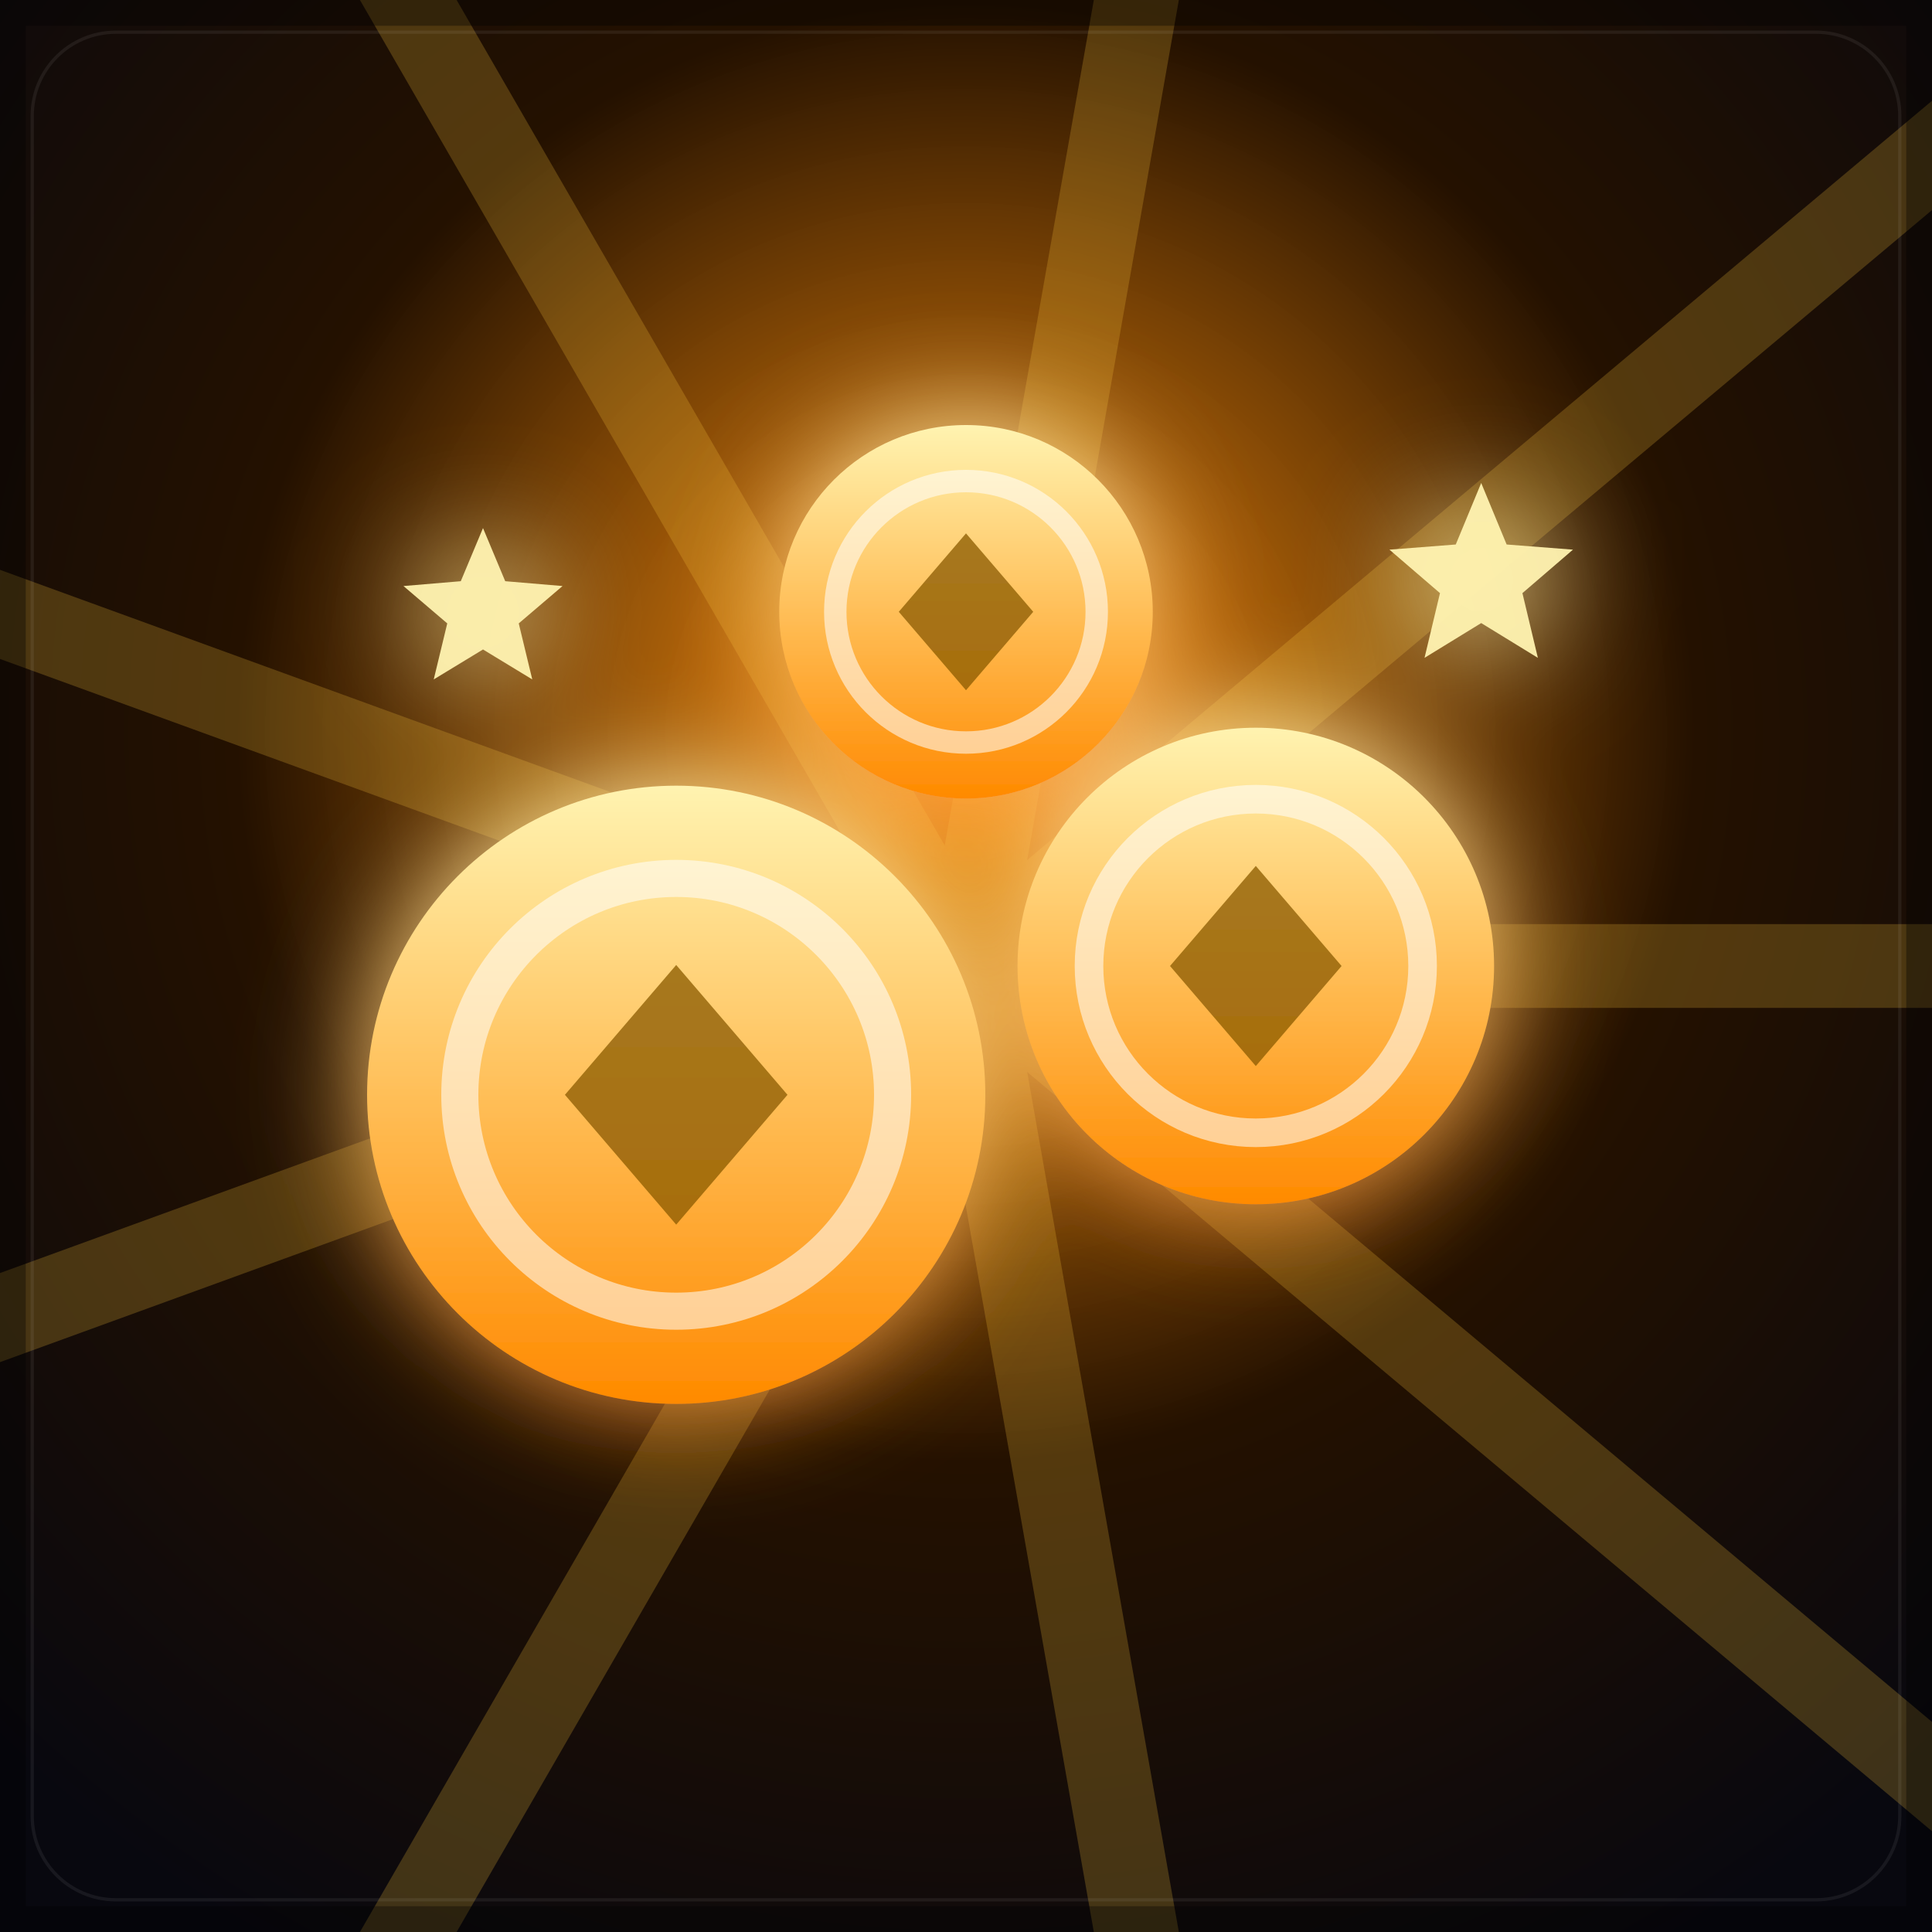
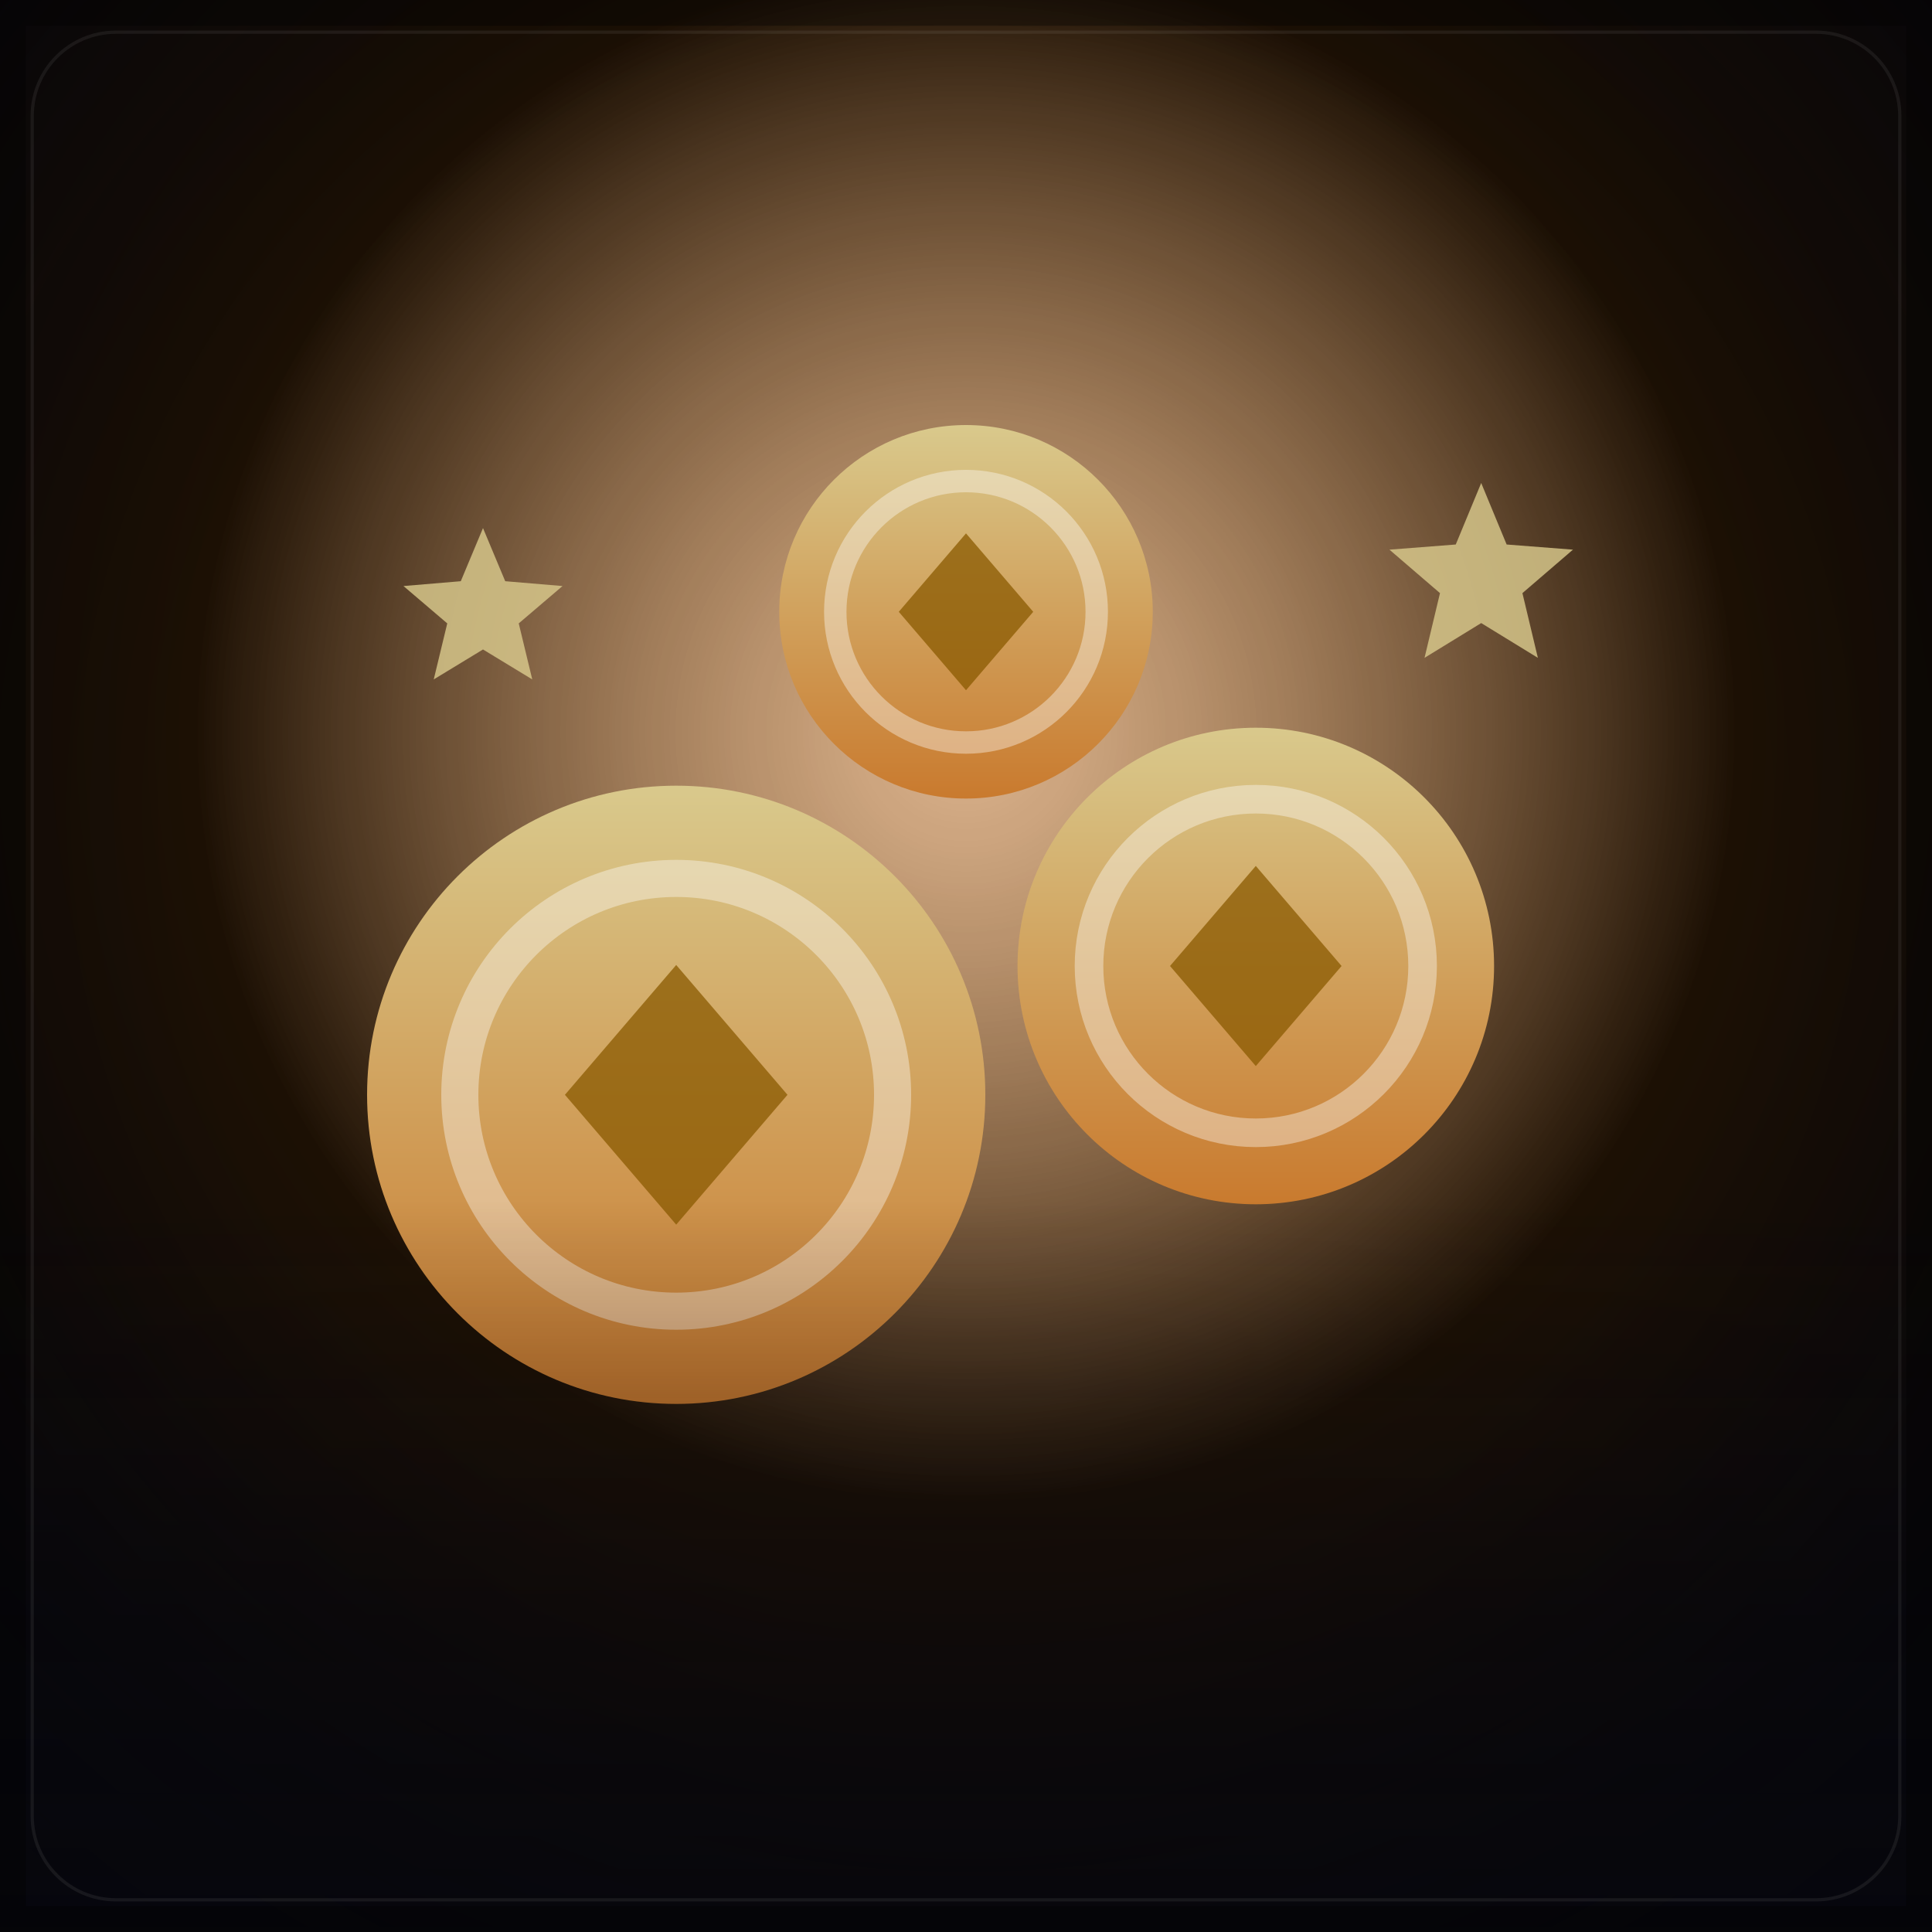
<svg xmlns="http://www.w3.org/2000/svg" viewBox="0 0 600 600" width="600" height="600" role="img" aria-label="elvis-frog-in-vegas">
  <defs>
    <radialGradient id="bg" cx="50%" cy="38%" r="72%">
-       <stop offset="0%" stop-color="#FF8A00" stop-opacity="0.95" />
-       <stop offset="52%" stop-color="#241100" />
+       <stop offset="0%" stop-color="#C97A2E" stop-opacity="0.5" />
+       <stop offset="55%" stop-color="#1C1004" />
      <stop offset="100%" stop-color="#08080F" />
    </radialGradient>
    <linearGradient id="coinGrad" x1="0" y1="0" x2="0" y2="1">
-       <stop offset="0%" stop-color="#FFF3B0" />
-       <stop offset="100%" stop-color="#FF8A00" />
+       <stop offset="0%" stop-color="#D9C98C" />
+       <stop offset="100%" stop-color="#C97A2E" />
    </linearGradient>
    <linearGradient id="pyramidGrad" x1="0" y1="0" x2="0" y2="1">
-       <stop offset="0%" stop-color="#FFF3B0" />
-       <stop offset="100%" stop-color="#FF8A00" />
+       <stop offset="0%" stop-color="#D9C98C" />
+       <stop offset="100%" stop-color="#C97A2E" />
    </linearGradient>
    <linearGradient id="flameGrad" x1="0" y1="1" x2="0" y2="0">
-       <stop offset="0%" stop-color="#FF8A00" />
-       <stop offset="100%" stop-color="#FFC93C" />
+       <stop offset="0%" stop-color="#C97A2E" />
+       <stop offset="100%" stop-color="#C9A03D" />
    </linearGradient>
-     <filter id="glow" x="-30%" y="-30%" width="160%" height="160%">
-       <feGaussianBlur stdDeviation="18" result="b" />
-       <feMerge>
-         <feMergeNode in="b" />
-         <feMergeNode in="SourceGraphic" />
-       </feMerge>
-     </filter>
+     <radialGradient id="vig" cx="50%" cy="42%" r="78%">
+       <stop offset="52%" stop-color="#000000" stop-opacity="0" />
+       <stop offset="100%" stop-color="#05050A" stop-opacity="0.72" />
+     </radialGradient>
+     <linearGradient id="foot" x1="0" y1="0" x2="0" y2="1">
+       <stop offset="62%" stop-color="#07070D" stop-opacity="0" />
+       <stop offset="100%" stop-color="#07070D" stop-opacity="0.8" />
+     </linearGradient>
  </defs>
  <rect width="600" height="600" fill="url(#bg)" />
-   <g opacity="0.22">
-     <path d="M300 300 L760 300" stroke="#FFC93C" stroke-width="26" stroke-linecap="round" />
-     <path d="M300 300 L652.38 595.682" stroke="#FFC93C" stroke-width="26" stroke-linecap="round" />
-     <path d="M300 300 L379.878 753.012" stroke="#FFC93C" stroke-width="26" stroke-linecap="round" />
-     <path d="M300 300 L70 698.372" stroke="#FFC93C" stroke-width="26" stroke-linecap="round" />
-     <path d="M300 300 L-132.259 457.329" stroke="#FFC93C" stroke-width="26" stroke-linecap="round" />
-     <path d="M300 300 L-132.259 142.671" stroke="#FFC93C" stroke-width="26" stroke-linecap="round" />
-     <path d="M300 300 L70 -98.372" stroke="#FFC93C" stroke-width="26" stroke-linecap="round" />
-     <path d="M300 300 L379.878 -153.012" stroke="#FFC93C" stroke-width="26" stroke-linecap="round" />
-     <path d="M300 300 L652.38 4.318" stroke="#FFC93C" stroke-width="26" stroke-linecap="round" />
-   </g>
-   <g filter="url(#glow)">
+   <g>
    <g transform="translate(210 340)">
      <circle r="96" fill="url(#coinGrad)" />
-       <circle r="67.2" fill="none" stroke="#ffffff" stroke-opacity="0.55" stroke-width="11.52" />
+       <circle r="67.2" fill="none" stroke="#ffffff" stroke-opacity="0.38" stroke-width="11.52" />
      <path d="M0 -40.32 L34.56 0 L0 40.32 L-34.56 0 Z" fill="#8A5A00" opacity="0.75" />
    </g>
    <g transform="translate(390 300)">
      <circle r="74" fill="url(#coinGrad)" />
-       <circle r="51.8" fill="none" stroke="#ffffff" stroke-opacity="0.55" stroke-width="8.88" />
+       <circle r="51.8" fill="none" stroke="#ffffff" stroke-opacity="0.38" stroke-width="8.88" />
      <path d="M0 -31.08 L26.64 0 L0 31.08 L-26.64 0 Z" fill="#8A5A00" opacity="0.75" />
    </g>
    <g transform="translate(300 190)">
      <circle r="58" fill="url(#coinGrad)" />
-       <circle r="40.6" fill="none" stroke="#ffffff" stroke-opacity="0.55" stroke-width="6.96" />
+       <circle r="40.6" fill="none" stroke="#ffffff" stroke-opacity="0.38" stroke-width="6.96" />
      <path d="M0 -24.36 L20.88 0 L0 24.36 L-20.88 0 Z" fill="#8A5A00" opacity="0.75" />
    </g>
-     <path transform="translate(150 190)" d="M0.0 -26.0 L6.9 -9.5 L24.7 -8.0 L11.1 3.6 L15.3 21.0 L0.0 11.7 L-15.3 21.0 L-11.1 3.6 L-24.7 -8.0 L-6.9 -9.5 Z" fill="#FFF3B0" opacity="0.95" />
-     <path transform="translate(460 180)" d="M0.0 -30.0 L7.9 -10.9 L28.5 -9.3 L12.8 4.2 L17.6 24.3 L0.0 13.5 L-17.6 24.3 L-12.8 4.2 L-28.5 -9.3 L-7.9 -10.9 Z" fill="#FFF3B0" opacity="0.95" />
+     <path transform="translate(150 190)" d="M0.0 -26.0 L6.9 -9.5 L24.7 -8.0 L11.1 3.6 L15.3 21.0 L0.0 11.7 L-15.3 21.0 L-11.1 3.6 L-24.7 -8.0 L-6.9 -9.5 Z" fill="#D9C98C" opacity="0.82" />
+     <path transform="translate(460 180)" d="M0.0 -30.0 L7.9 -10.9 L28.5 -9.3 L12.8 4.2 L17.6 24.3 L0.0 13.5 L-17.6 24.3 L-12.8 4.2 L-28.5 -9.3 L-7.9 -10.9 Z" fill="#D9C98C" opacity="0.82" />
  </g>
+   <rect width="600" height="600" fill="url(#vig)" />
+   <rect width="600" height="600" fill="url(#foot)" />
  <rect x="10" y="10" width="580" height="580" rx="26" fill="none" stroke="#ffffff" stroke-opacity="0.07" />
  <rect width="600" height="600" fill="none" stroke="#000" stroke-opacity="0.35" stroke-width="16" />
</svg>
